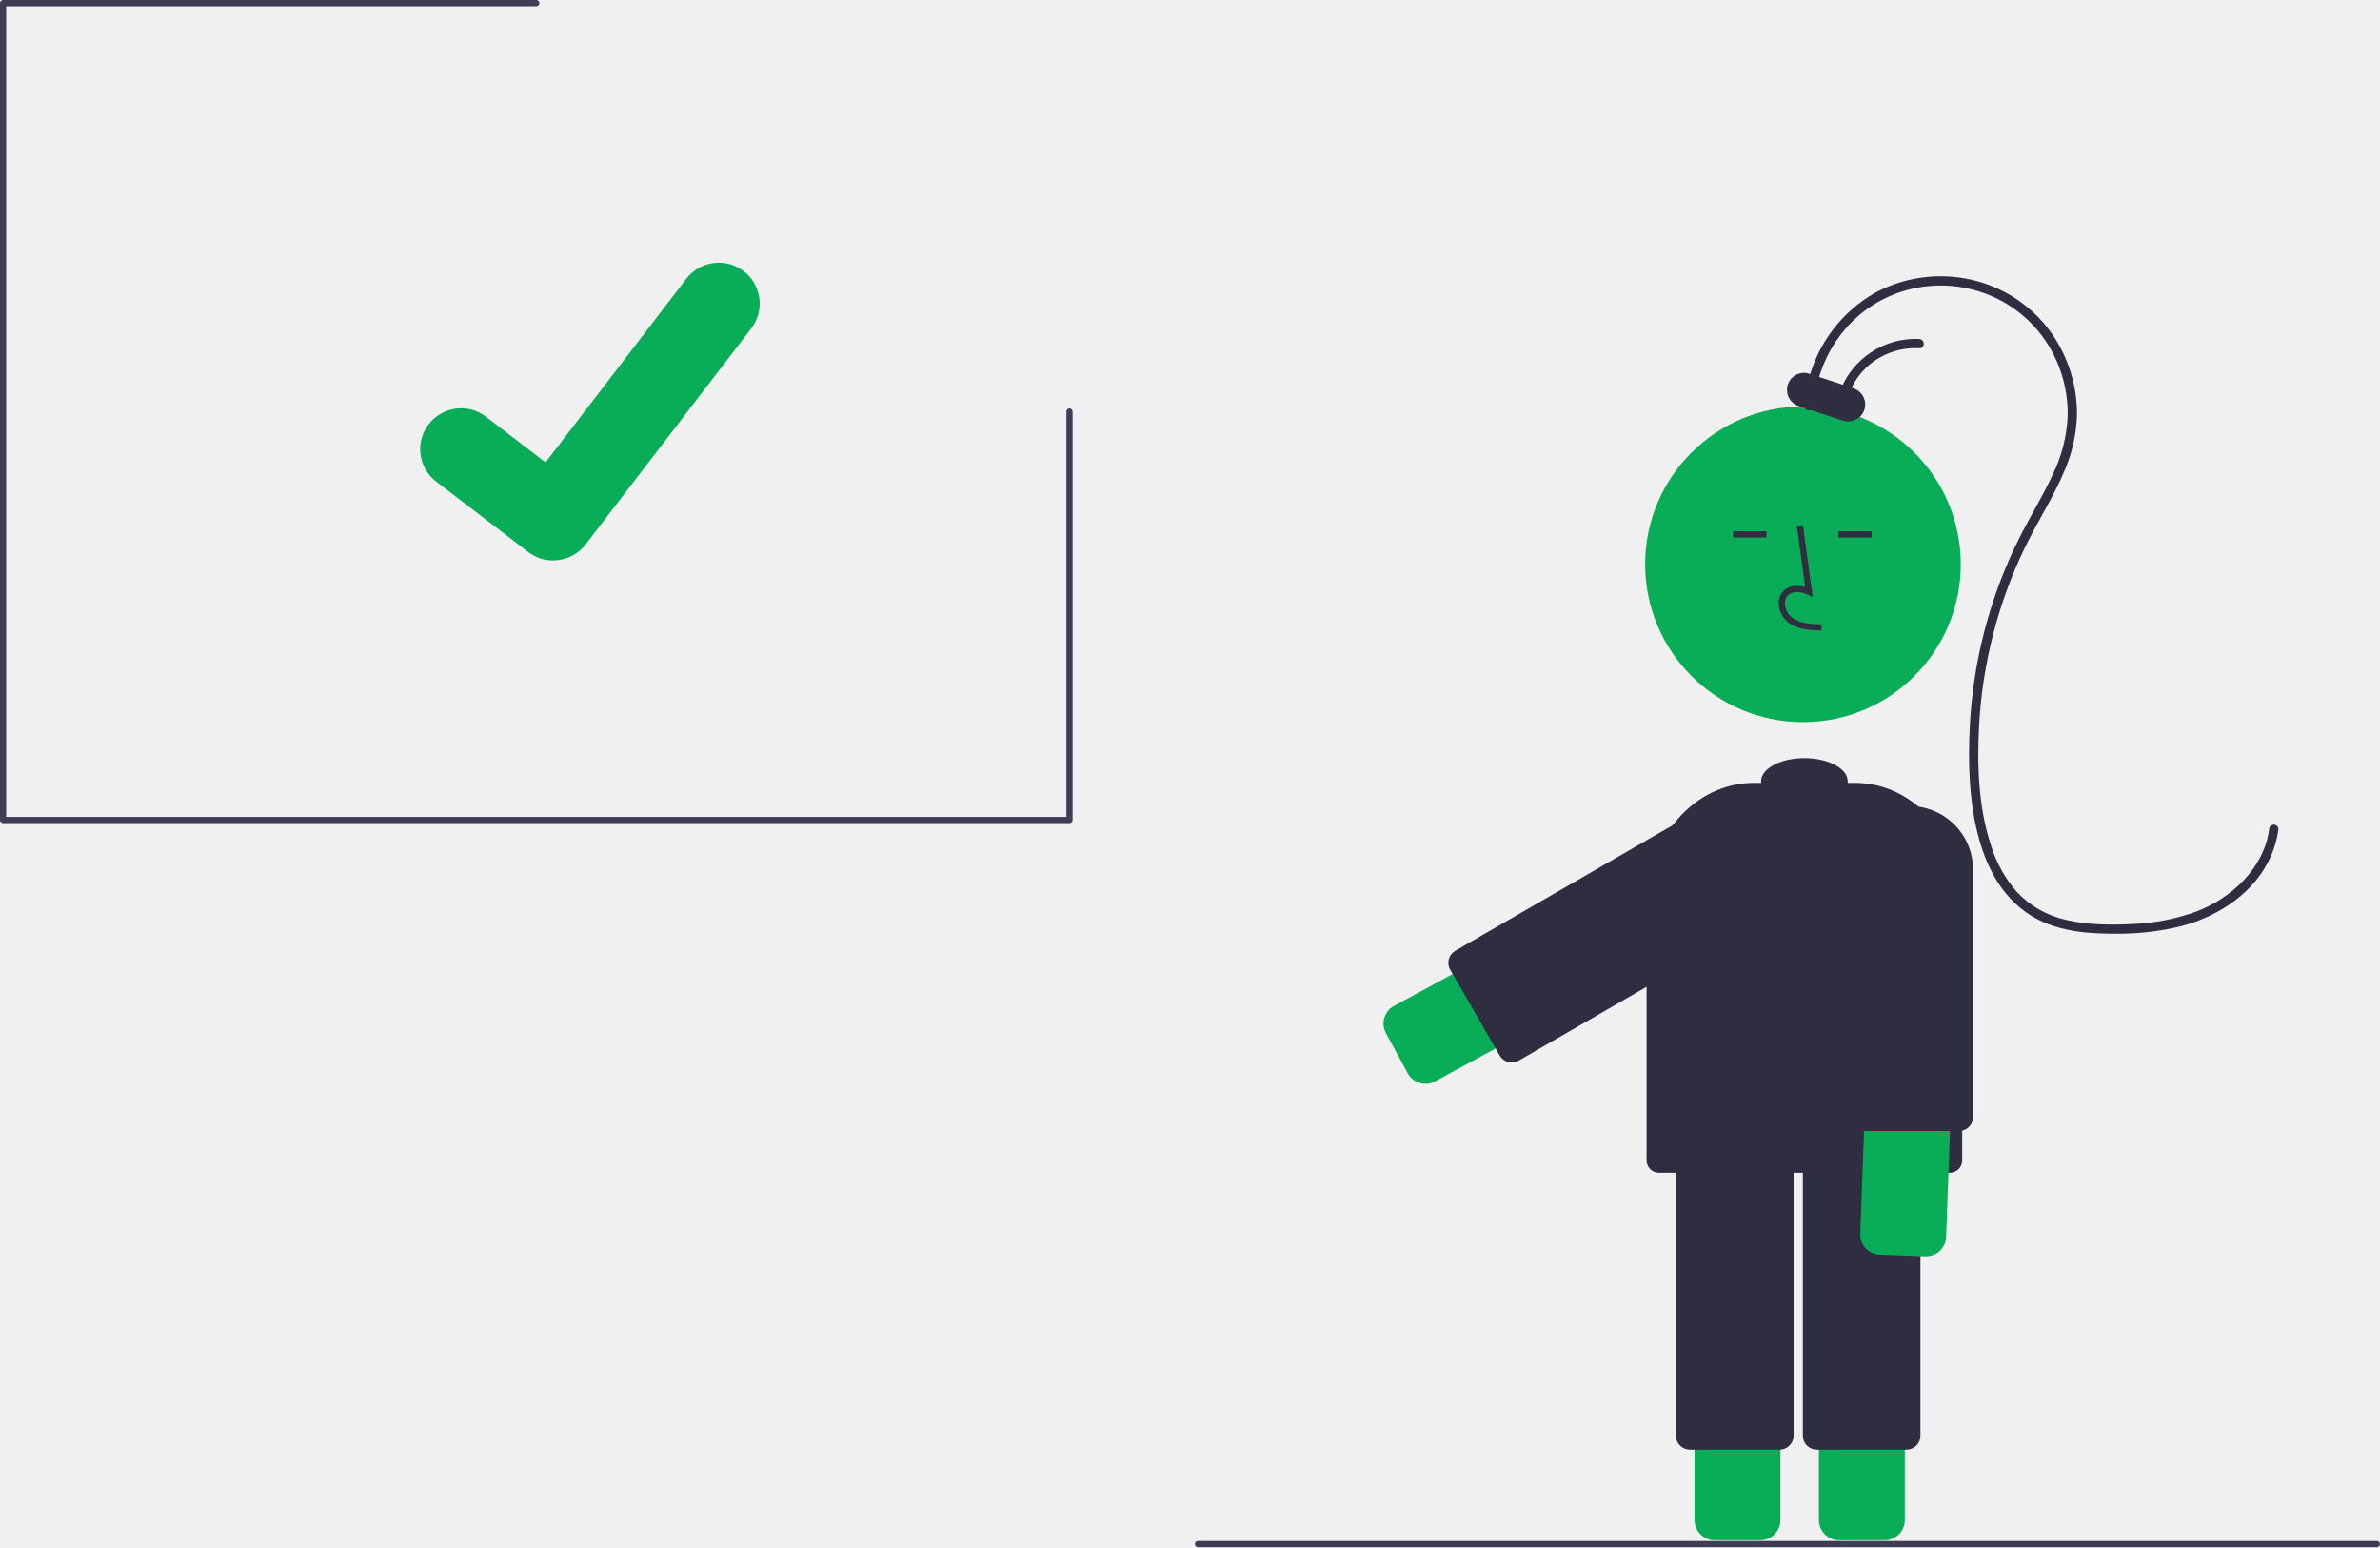
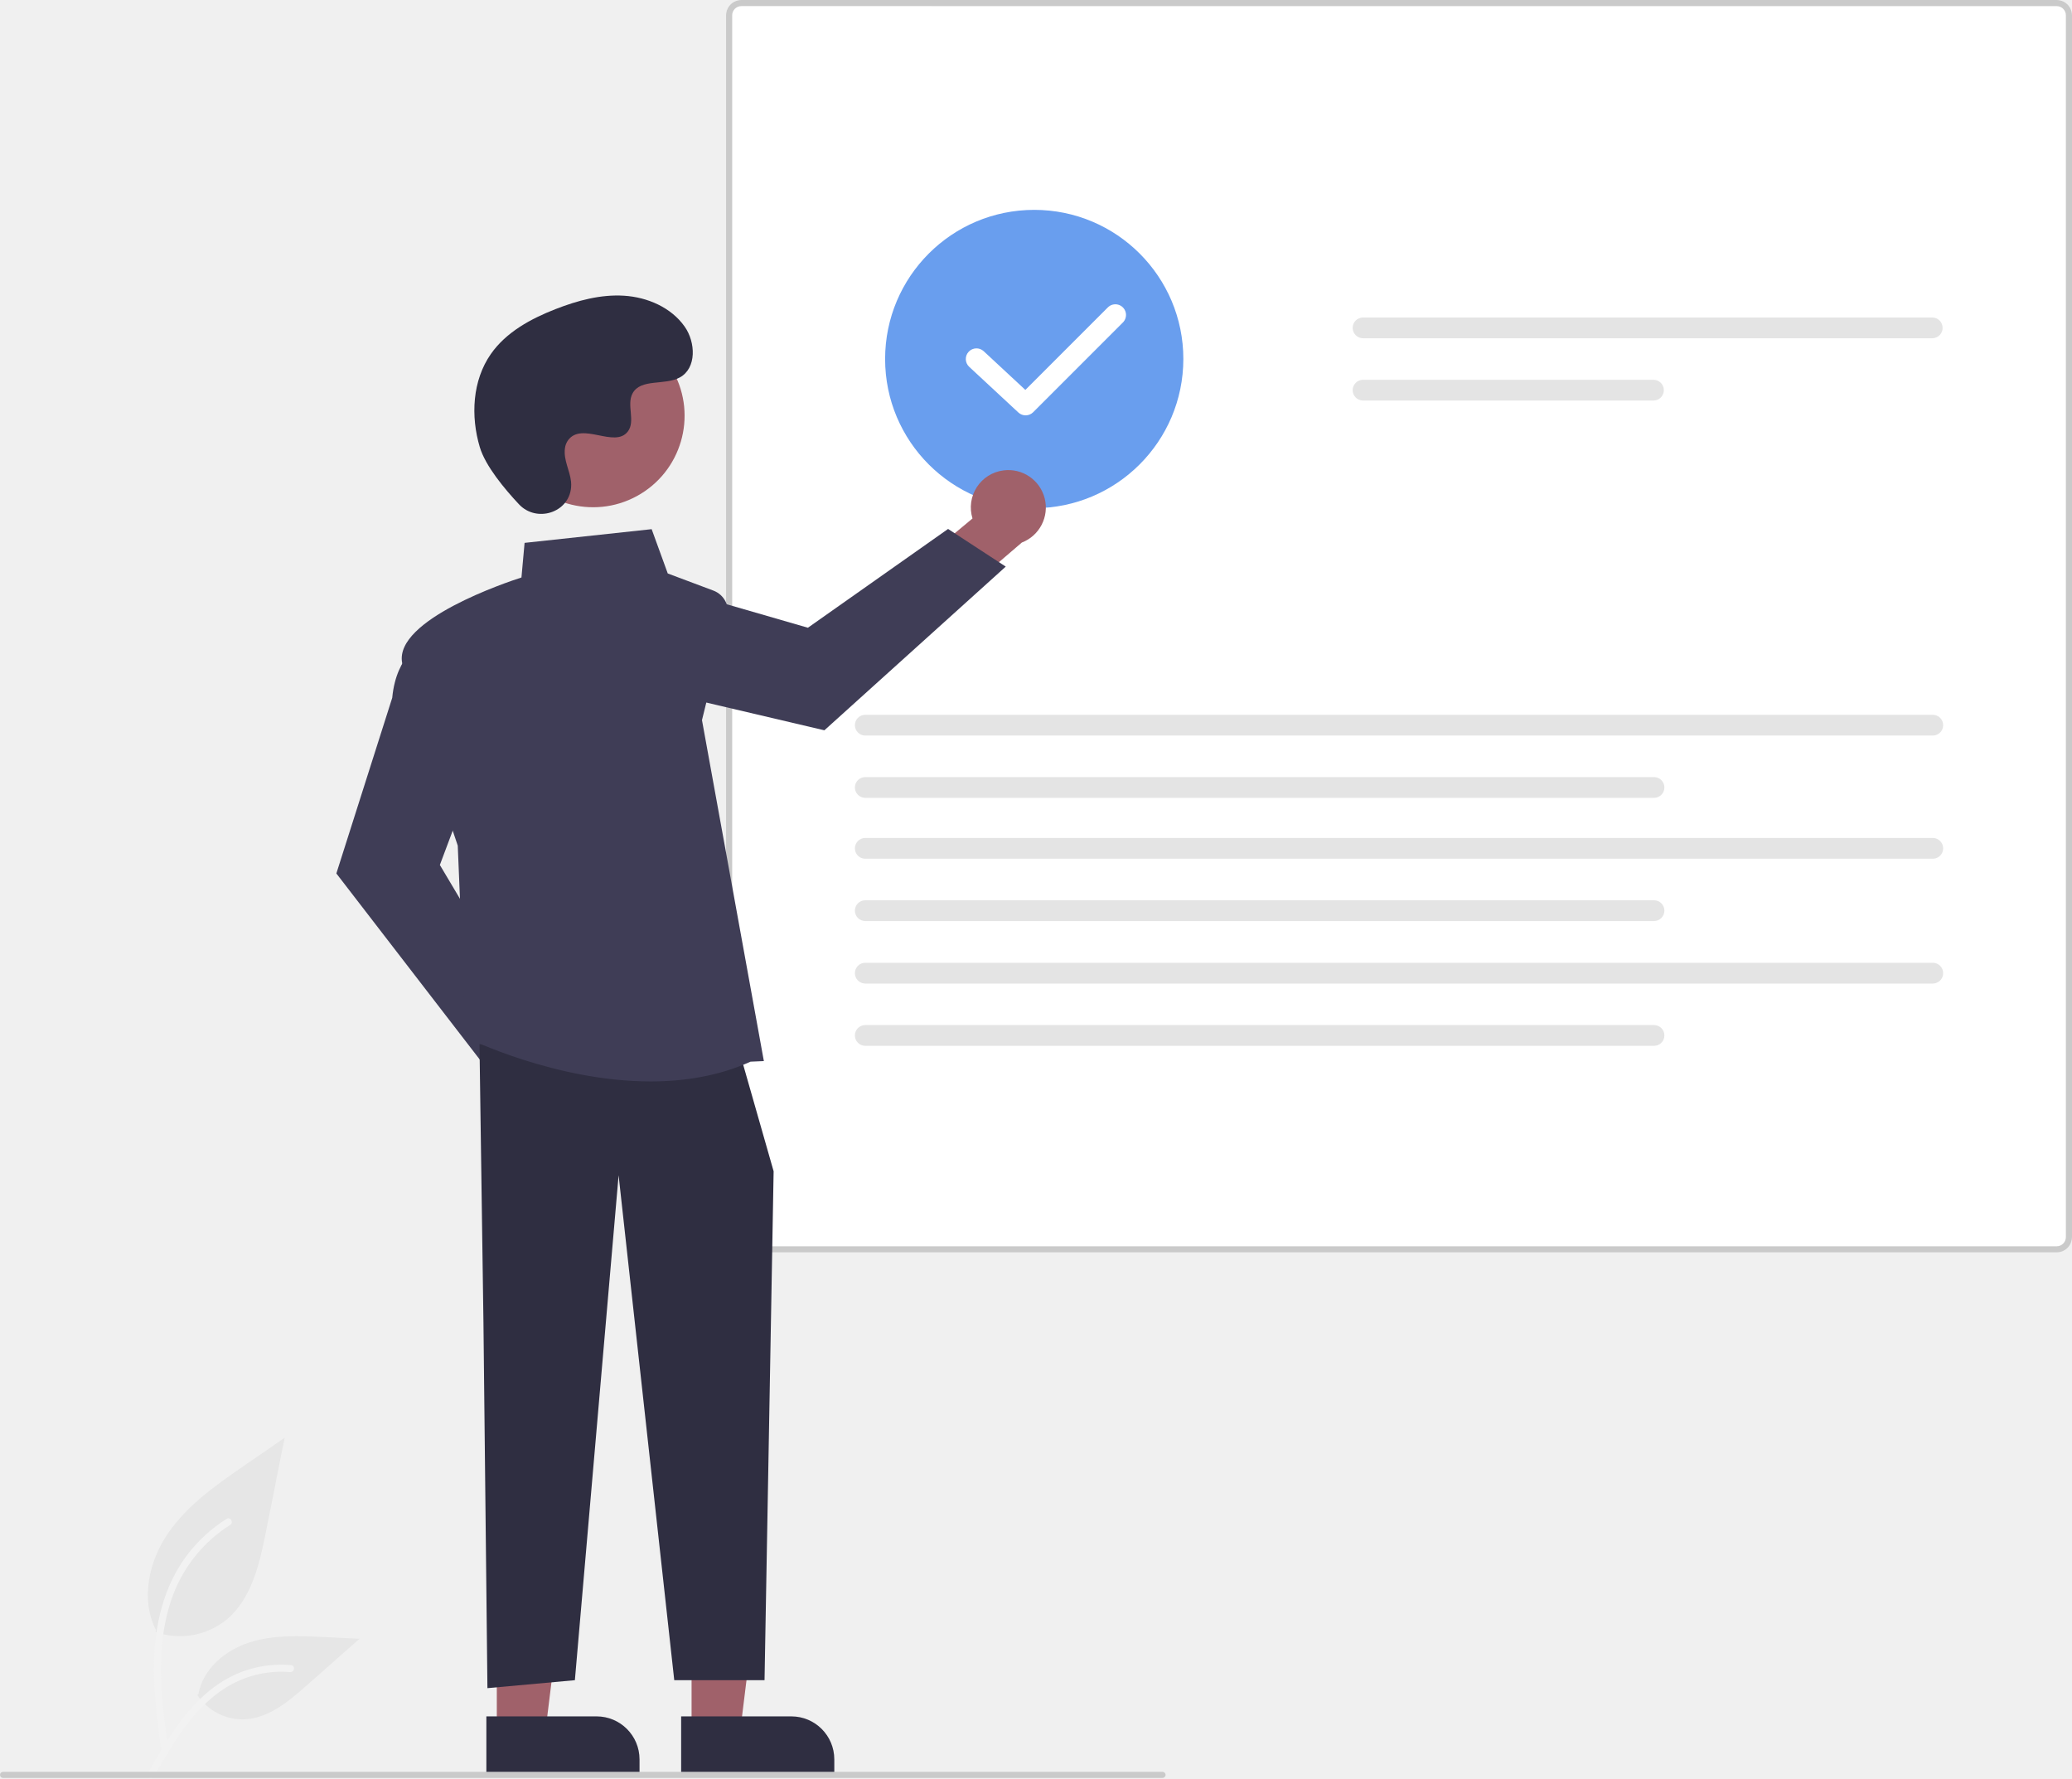
- <svg xmlns="http://www.w3.org/2000/svg" data-name="Layer 1" width="769.15" height="500" viewBox="0 0 769.15 500">
-   <path d="M824.505,697.75H809.746a6.507,6.507,0,0,1-6.5-6.5V568.235a6.507,6.507,0,0,1,6.5-6.5h14.76a6.507,6.507,0,0,1,6.5,6.5V691.25A6.507,6.507,0,0,1,824.505,697.75Z" transform="translate(-215.4249 -200)" fill="#09ad58" />
-   <path d="M784.313,697.75H769.553a6.507,6.507,0,0,1-6.5-6.5V568.235a6.507,6.507,0,0,1,6.5-6.5H784.313a6.507,6.507,0,0,1,6.5,6.5V691.25A6.507,6.507,0,0,1,784.313,697.75Z" transform="translate(-215.4249 -200)" fill="#09ad58" />
-   <path d="M790.555,668.5h-29a4.505,4.505,0,0,1-4.5-4.5V563a4.505,4.505,0,0,1,4.5-4.5h29a4.505,4.505,0,0,1,4.5,4.5V664A4.505,4.505,0,0,1,790.555,668.5Z" transform="translate(-215.4249 -200)" fill="#2f2e41" />
-   <path d="M831.555,668.5h-29a4.505,4.505,0,0,1-4.5-4.5V563a4.505,4.505,0,0,1,4.5-4.5h29a4.505,4.505,0,0,1,4.5,4.5V664A4.505,4.505,0,0,1,831.555,668.5Z" transform="translate(-215.4249 -200)" fill="#2f2e41" />
-   <path d="M782.079,493.49a14.091,14.091,0,0,1-1.28.786L679.182,549.461a6.5,6.5,0,0,1-8.814-2.61l-7.044-12.97.439-.238-.439.238a6.507,6.507,0,0,1,2.61-8.814l101.616-55.186a13.881,13.881,0,0,1,14.528,23.608Z" transform="translate(-215.4249 -200)" fill="#09ad58" />
-   <circle cx="582.663" cy="182.357" r="51" fill="#09ad58" />
-   <path d="M804.051,403.766c-3.306-.092-7.42-.207-10.59-2.522a8.133,8.133,0,0,1-3.2-6.073,5.471,5.471,0,0,1,1.86-4.493c1.656-1.399,4.073-1.727,6.678-.961l-2.699-19.726,1.981-.271,3.173,23.19-1.655-.759c-1.918-.88-4.552-1.328-6.188.055a3.515,3.515,0,0,0-1.153,2.896,6.147,6.147,0,0,0,2.381,4.528c2.467,1.802,5.746,2.034,9.466,2.138Z" transform="translate(-215.4249 -200)" fill="#2f2e41" />
-   <rect x="560.104" y="171.692" width="10.772" height="2" fill="#2f2e41" />
-   <rect x="594.104" y="171.692" width="10.772" height="2" fill="#2f2e41" />
-   <path d="M801.656,331.206a42.161,42.161,0,0,1,16.487-30.886,41.065,41.065,0,0,1,35.015-6.678,40.441,40.441,0,0,1,26.883,22.939,42.108,42.108,0,0,1,3.61,17.692,47.834,47.834,0,0,1-4.831,19.067c-3.007,6.552-6.8,12.699-10.094,19.104a152.462,152.462,0,0,0-8.377,19.557A154.179,154.179,0,0,0,852.027,434.375c-1.224,22.771.954,56.014,26.66,64.753,6.537,2.222,13.588,2.636,20.442,2.618a83.952,83.952,0,0,0,21.42-2.509c12.135-3.24,23.656-10.85,28.826-22.672a31.553,31.553,0,0,0,2.373-8.569c.108-.81-.767-1.492-1.5-1.5a1.537,1.537,0,0,0-1.5,1.5c-1.674,12.598-12.172,22.259-23.569,26.602a67.697,67.697,0,0,1-20.736,4.011c-7.046.356-14.362.301-21.262-1.321a30.792,30.792,0,0,1-16.014-9.103,41.401,41.401,0,0,1-8.359-15.122c-4.057-12.385-4.483-26.002-3.77-38.911a151.262,151.262,0,0,1,8.498-42.193,147.934,147.934,0,0,1,8.804-19.958c3.342-6.286,7.054-12.395,9.87-18.947a49.444,49.444,0,0,0,4.445-19.153,45.244,45.244,0,0,0-3.576-17.793,43.37,43.37,0,0,0-25.81-24.361,44.641,44.641,0,0,0-36.016,2.95,45.385,45.385,0,0,0-21.255,27.733,43.424,43.424,0,0,0-1.342,8.775c-.099,1.93,2.901,1.924,3,0Z" transform="translate(-215.4249 -200)" fill="#2f2e41" />
-   <path d="M811.63,332.259a23.488,23.488,0,0,1,7.857-14.333,23.169,23.169,0,0,1,16.195-5.376c1.93.097,1.925-2.904,0-3a26.104,26.104,0,0,0-26.945,21.911c-.288,1.889,2.602,2.703,2.893.798Z" transform="translate(-215.4249 -200)" fill="#2f2e41" />
-   <path d="M812.706,336.209a5.475,5.475,0,0,1-1.72-.278l-14.244-4.703a5.5,5.5,0,1,1,3.449-10.445l14.244,4.703A5.5,5.5,0,0,1,812.706,336.209Z" transform="translate(-215.4249 -200)" fill="#2f2e41" />
-   <path d="M814.965,453h-2.457a4.069,4.069,0,0,0,.047-.5c0-4.142-6.268-7.5-14-7.5s-14,3.358-14,7.5a4.069,4.069,0,0,0,.047.5h-2.456c-19.104,0-34.591,17.739-34.591,39.622V575a4,4,0,0,0,4,4h94a4,4,0,0,0,4-4V492.622C849.555,470.739,834.069,453,814.965,453Z" transform="translate(-215.4249 -200)" fill="#2f2e41" />
-   <path id="efe8c2a6-7c83-4734-b3a8-78abd7d8e319-87" data-name="Path 395" d="M394.164,381.114a13.123,13.123,0,0,1-7.895-2.624l-.141-.106-29.735-22.746a13.214,13.214,0,0,1,16.079-20.974l19.26,14.769,45.512-59.376a13.208,13.208,0,0,1,18.519-2.446l.004.003-.282.392.29-.392a13.224,13.224,0,0,1,2.443,18.522l-53.532,69.807a13.216,13.216,0,0,1-10.51,5.153Z" transform="translate(-215.4249 -200)" fill="#09ad58" />
-   <path d="M561.055,466H216.425a1,1,0,0,1-1-1V201a1,1,0,0,1,1-1H388.74a1,1,0,0,1,0,2H217.425V464H560.055V333a1,1,0,0,1,2,0V465A1,1,0,0,1,561.055,466Z" transform="translate(-215.4249 -200)" fill="#3f3d56" />
-   <path d="M703.993,543.358a4.519,4.519,0,0,1-1.172-.155,4.471,4.471,0,0,1-2.732-2.097l-16-27.713a4.5,4.5,0,0,1,1.647-6.147l69.282-40a20.5,20.5,0,0,1,20.5,35.507l-69.282,40A4.473,4.473,0,0,1,703.993,543.358Z" transform="translate(-215.4249 -200)" fill="#2f2e41" />
-   <path d="M983.575,700h-381a1,1,0,0,1,0-2h381a1,1,0,0,1,0,2Z" transform="translate(-215.4249 -200)" fill="#3f3d56" />
-   <path d="M843.687,602.401a6.517,6.517,0,0,1-6.072,3.62l-14.749-.542a6.507,6.507,0,0,1-6.257-6.734l4.248-115.557a13.88,13.88,0,1,1,27.741,1.02l-4.248,115.556A6.477,6.477,0,0,1,843.687,602.401Z" transform="translate(-215.4249 -200)" fill="#09ad58" />
-   <path d="M848.555,565.5h-32a4.505,4.505,0,0,1-4.5-4.5V481a20.5,20.5,0,0,1,41,0v80A4.505,4.505,0,0,1,848.555,565.5Z" transform="translate(-215.4249 -200)" fill="#2f2e41" />
+ <svg xmlns="http://www.w3.org/2000/svg" data-name="Layer 1" width="680.839" height="584.232" viewBox="0 0 680.839 584.232">
+   <path id="b9ccae5a-ffdd-4f5c-9c1e-05af9f0f3372-539" data-name="Path 438" d="M310.706,694.028a24.215,24.215,0,0,0,23.383-4.119c8.19-6.874,10.758-18.196,12.847-28.682l6.18-31.017-12.938,8.908c-9.305,6.406-18.818,13.019-25.26,22.298s-9.252,21.947-4.078,31.988" transform="translate(-259.5807 -157.884)" fill="#e6e6e6" />
+   <path id="f4ad1d06-bd03-4ced-a5c4-c19a65ab4ee5-540" data-name="Path 439" d="M312.703,733.739c-1.628-11.864-3.304-23.881-2.159-35.872,1.015-10.649,4.264-21.049,10.878-29.579a49.206,49.206,0,0,1,12.625-11.44c1.262-.796,2.424,1.204,1.167,1.997a46.779,46.779,0,0,0-18.504,22.326c-4.029,10.246-4.675,21.416-3.982,32.3.419,6.582,1.311,13.121,2.206,19.653a1.198,1.198,0,0,1-.808,1.423,1.163,1.163,0,0,1-1.423-.808Z" transform="translate(-259.5807 -157.884)" fill="#f2f2f2" />
+   <path id="baf785f8-b4c6-42cf-85bd-8a16037845f7-541" data-name="Path 442" d="M324.424,714.702a17.825,17.825,0,0,0,15.531,8.019c7.864-.373,14.418-5.86,20.317-11.07l17.452-15.409-11.55-.553c-8.306-.398-16.827-.771-24.738,1.793s-15.208,8.726-16.654,16.915" transform="translate(-259.5807 -157.884)" fill="#e6e6e6" />
+   <path id="a14e4330-7125-4e03-a856-d6453c34f6cc-542" data-name="Path 443" d="M308.1,740.558c7.84-13.871,16.932-29.288,33.181-34.216a37.026,37.026,0,0,1,13.955-1.441c1.482.128,1.112,2.412-.367,2.285a34.398,34.398,0,0,0-22.272,5.892c-6.28,4.275-11.17,10.218-15.308,16.519-2.535,3.861-4.806,7.884-7.076,11.903C309.488,742.785,307.366,741.858,308.1,740.558Z" transform="translate(-259.5807 -157.884)" fill="#f2f2f2" />
+   <path id="ac20a106-7eb8-4a45-8835-674ef3bf3222-543" data-name="Path 141" d="M935.396,569.317H503.181a5.03,5.03,0,0,1-5.024-5.024V162.908a5.03,5.03,0,0,1,5.024-5.024H935.396a5.03,5.03,0,0,1,5.024,5.024V564.292a5.029,5.029,0,0,1-5.024,5.024Z" transform="translate(-259.5807 -157.884)" fill="#fff" />
+   <path id="a8878079-c7cd-406f-a434-8b15b914b9b4-544" data-name="Path 141" d="M935.396,569.317H503.181a5.03,5.03,0,0,1-5.024-5.024V162.908a5.03,5.03,0,0,1,5.024-5.024H935.396a5.03,5.03,0,0,1,5.024,5.024V564.292a5.029,5.029,0,0,1-5.024,5.024ZM503.181,159.889a3.018,3.018,0,0,0-3.012,3.012V564.292a3.018,3.018,0,0,0,3.012,3.012H935.396a3.017,3.017,0,0,0,3.012-3.012V162.908a3.018,3.018,0,0,0-3.012-3.012Z" transform="translate(-259.5807 -157.884)" fill="#cacaca" />
+   <path id="af64f961-e9a2-4c53-a333-5060c7f850d2-545" data-name="Path 142" d="M707.41,262.185a3.411,3.411,0,0,0,0,6.821H894.553a3.411,3.411,0,0,0,0-6.821Z" transform="translate(-259.5807 -157.884)" fill="#e4e4e4" />
+   <path id="baad4cfb-158d-4439-9cc3-22475bf47b22-546" data-name="Path 143" d="M707.41,282.65a3.411,3.411,0,0,0,0,6.821h95.54a3.411,3.411,0,0,0,0-6.821Z" transform="translate(-259.5807 -157.884)" fill="#e4e4e4" />
+   <path id="f3456279-91e5-49ad-aa43-9838b26fb6ca-547" data-name="Path 142" d="M543.841,392.705a3.411,3.411,0,0,0,0,6.821h350.894a3.411,3.411,0,0,0,0-6.821Z" transform="translate(-259.5807 -157.884)" fill="#e4e4e4" />
+   <path id="a3288adf-49f8-485f-8ae9-1e4f1a13d849-548" data-name="Path 143" d="M543.841,413.17a3.411,3.411,0,0,0,0,6.821H803.133a3.411,3.411,0,0,0,0-6.821Z" transform="translate(-259.5807 -157.884)" fill="#e4e4e4" />
+   <path id="e63a5b48-5a7d-40a2-b9b0-6adec326348a-549" data-name="Path 142" d="M543.841,433.172a3.411,3.411,0,0,0,0,6.821h350.894a3.411,3.411,0,0,0,0-6.821Z" transform="translate(-259.5807 -157.884)" fill="#e4e4e4" />
+   <path id="a1c669b4-dfc3-4cfa-a7be-66b71399844d-550" data-name="Path 143" d="M543.841,453.637a3.411,3.411,0,0,0,0,6.821H803.133a3.411,3.411,0,0,0,0-6.821Z" transform="translate(-259.5807 -157.884)" fill="#e4e4e4" />
+   <path id="bfec50d1-ffb1-4de6-a9ef-a1085e40e016-551" data-name="Path 142" d="M543.841,474.172a3.411,3.411,0,0,0,0,6.821h350.894a3.411,3.411,0,0,0,0-6.821Z" transform="translate(-259.5807 -157.884)" fill="#e4e4e4" />
+   <path id="bc9696ec-ec99-41d5-9116-3ad9737a38ac-552" data-name="Path 143" d="M543.841,494.637a3.411,3.411,0,0,0,0,6.821H803.133a3.411,3.411,0,0,0,0-6.821Z" transform="translate(-259.5807 -157.884)" fill="#e4e4e4" />
+   <path d="M599.419,324.828a49,49,0,1,1,49-49A49.056,49.056,0,0,1,599.419,324.828Z" transform="translate(-259.5807 -157.884)" fill="#699eee" />
+   <path d="M450.678,510.1a12.248,12.248,0,0,0-14.953-11.362l-16.196-22.825-16.271,6.459,23.325,31.912a12.314,12.314,0,0,0,24.096-4.184Z" transform="translate(-259.5807 -157.884)" fill="#a0616a" />
+   <path d="M419.112,508.409l-49.008-63.578L388.467,387.12c1.346-14.509,10.425-18.561,10.811-18.726l.589-.253,15.979,42.612-11.732,31.286,28.797,48.432Z" transform="translate(-259.5807 -157.884)" fill="#3f3d56" />
+   <path d="M589.308,312.42a12.248,12.248,0,0,0-10.172,15.787l-21.505,17.913,7.698,15.723,30.013-25.723a12.314,12.314,0,0,0-6.035-23.7Z" transform="translate(-259.5807 -157.884)" fill="#a0616a" />
+   <path d="M590.062,344.022l-59.598,53.777-58.958-13.846c-14.57-.22-19.311-8.959-19.506-9.331l-.298-.568,41.249-19.226,32.1,9.278,46.06-32.455Z" transform="translate(-259.5807 -157.884)" fill="#3f3d56" />
+   <polygon points="227.248 568.437 243.261 568.436 250.878 506.672 227.245 506.673 227.248 568.437" fill="#a0616a" />
+   <path d="M483.397,721.745h50.326a0,0,0,0,1,0,0V741.189a0,0,0,0,1,0,0h-36.207a14.119,14.119,0,0,1-14.119-14.119v-5.325A0,0,0,0,1,483.397,721.745Z" transform="translate(757.5735 1305.027) rotate(179.9974)" fill="#2f2e41" />
+   <polygon points="163.247 568.437 179.26 568.436 186.878 506.672 163.245 506.673 163.247 568.437" fill="#a0616a" />
+   <path d="M419.397,721.745H469.723a0,0,0,0,1,0,0V741.189a0,0,0,0,1,0,0h-36.207A14.119,14.119,0,0,1,419.397,727.07v-5.325a0,0,0,0,1,0,0Z" transform="translate(629.5727 1305.029) rotate(179.9974)" fill="#2f2e41" />
+   <polygon points="157.552 342.991 158.858 434.42 160.165 554.584 188.899 551.972 203.267 386.094 221.553 551.972 251.218 551.972 254.206 384.788 243.757 348.216 157.552 342.991" fill="#2f2e41" />
+   <path d="M473.374,513.153c-31.265.002-60.045-14.148-60.433-14.343l-.323-.161-2.624-62.966c-.761-2.225-15.743-46.131-18.28-60.086-2.571-14.139,34.688-26.547,39.213-27.999l1.027-11.374,41.754-4.499,5.292,14.554,14.979,5.617a7.409,7.409,0,0,1,4.592,8.704l-8.325,33.856,20.333,112.013-4.378.189C495.709,511.397,484.384,513.153,473.374,513.153Z" transform="translate(-259.5807 -157.884)" fill="#3f3d56" />
+   <circle cx="454.467" cy="294.46" r="30.063" transform="matrix(0.87745, -0.47966, 0.47966, 0.87745, -345.1282, 96.19037)" fill="#a0616a" />
+   <path d="M430.117,323.561c5.729,6.103,16.369,2.827,17.116-5.511a10.072,10.072,0,0,0-.013-1.945c-.385-3.693-2.519-7.046-2.008-10.945a5.74,5.74,0,0,1,1.05-2.687c4.565-6.114,15.283,2.734,19.591-2.8,2.642-3.394-.464-8.737,1.564-12.53,2.676-5.006,10.602-2.537,15.572-5.278,5.53-3.05,5.199-11.535,1.559-16.696-4.44-6.294-12.223-9.652-19.91-10.136s-15.321,1.594-22.497,4.391c-8.154,3.178-16.24,7.569-21.257,14.739-6.102,8.719-6.689,20.441-3.638,30.637C419.102,311.001,425.438,318.578,430.117,323.561Z" transform="translate(-259.5807 -157.884)" fill="#2f2e41" />
+   <path d="M641.581,741.963h-381a1,1,0,0,1,0-2h381a1,1,0,0,1,0,2Z" transform="translate(-259.5807 -157.884)" fill="#cacaca" />
+   <path d="M596.59,294.335a3.488,3.488,0,0,1-2.381-.936l-16.157-15.007a3.5,3.5,0,0,1,4.764-5.129l13.686,12.712,27.077-27.076a3.5,3.5,0,1,1,4.949,4.95l-29.461,29.461A3.493,3.493,0,0,1,596.59,294.335Z" transform="translate(-259.5807 -157.884)" fill="#fff" />
</svg>
